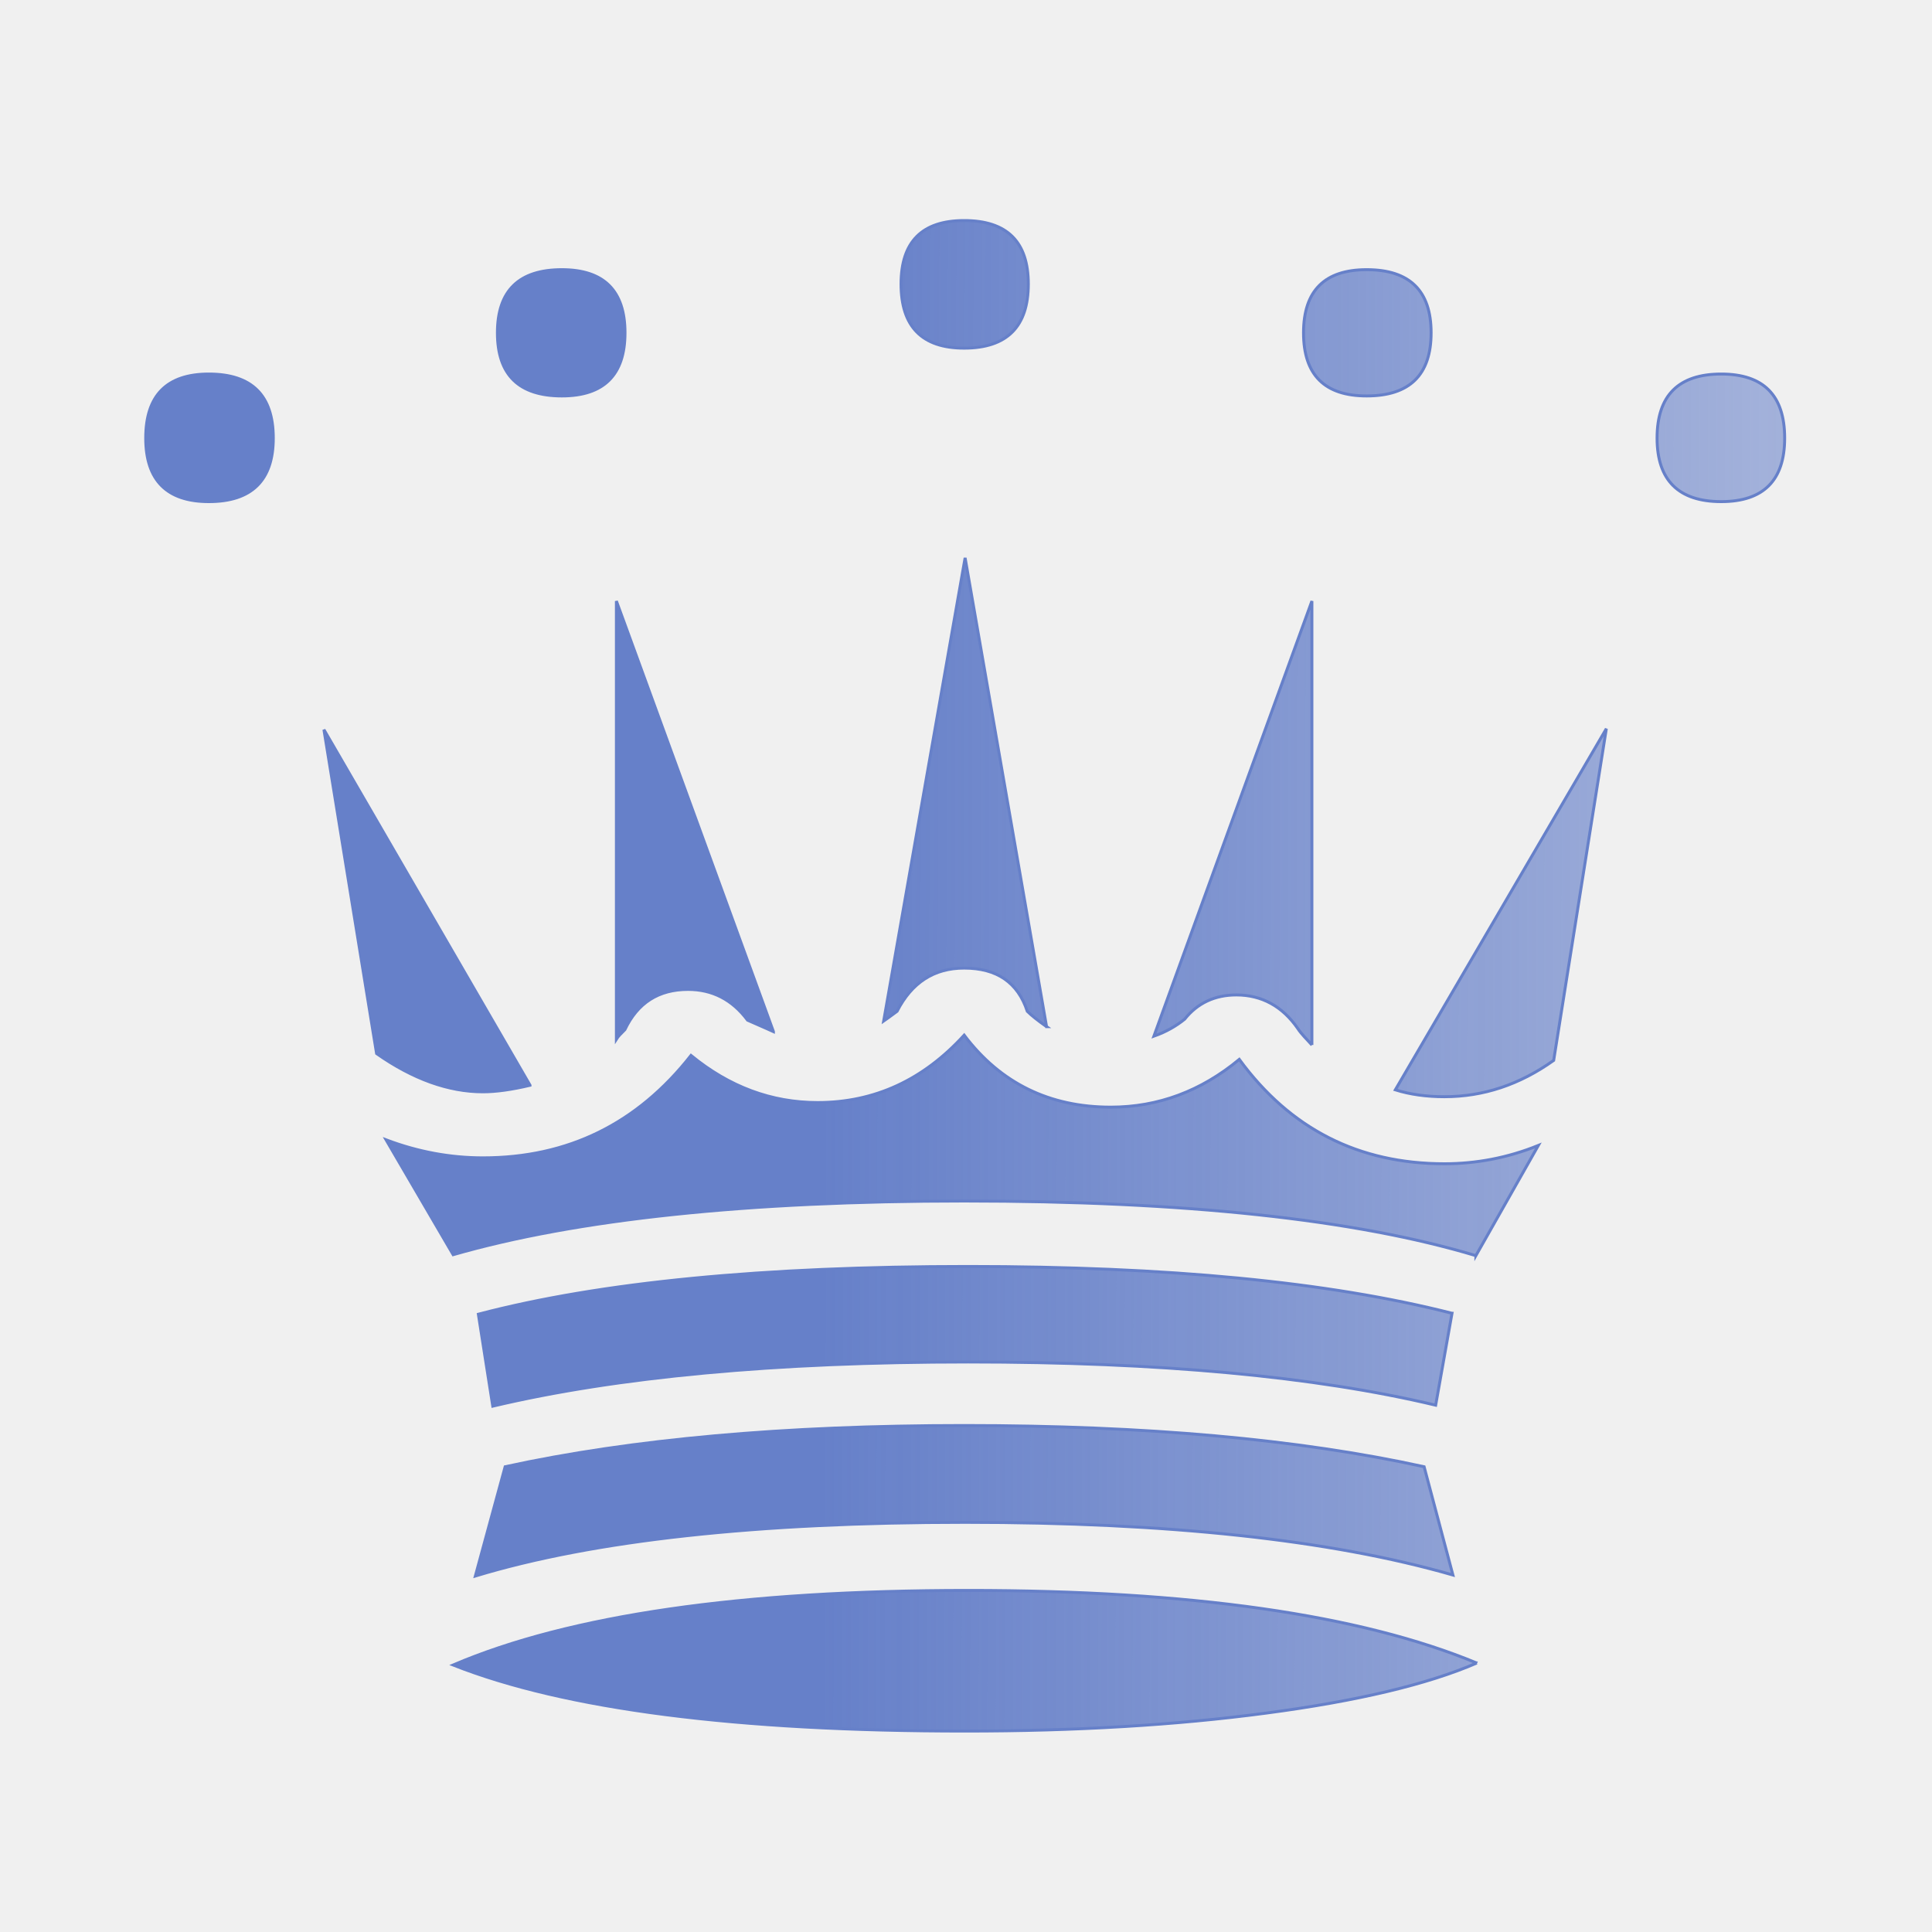
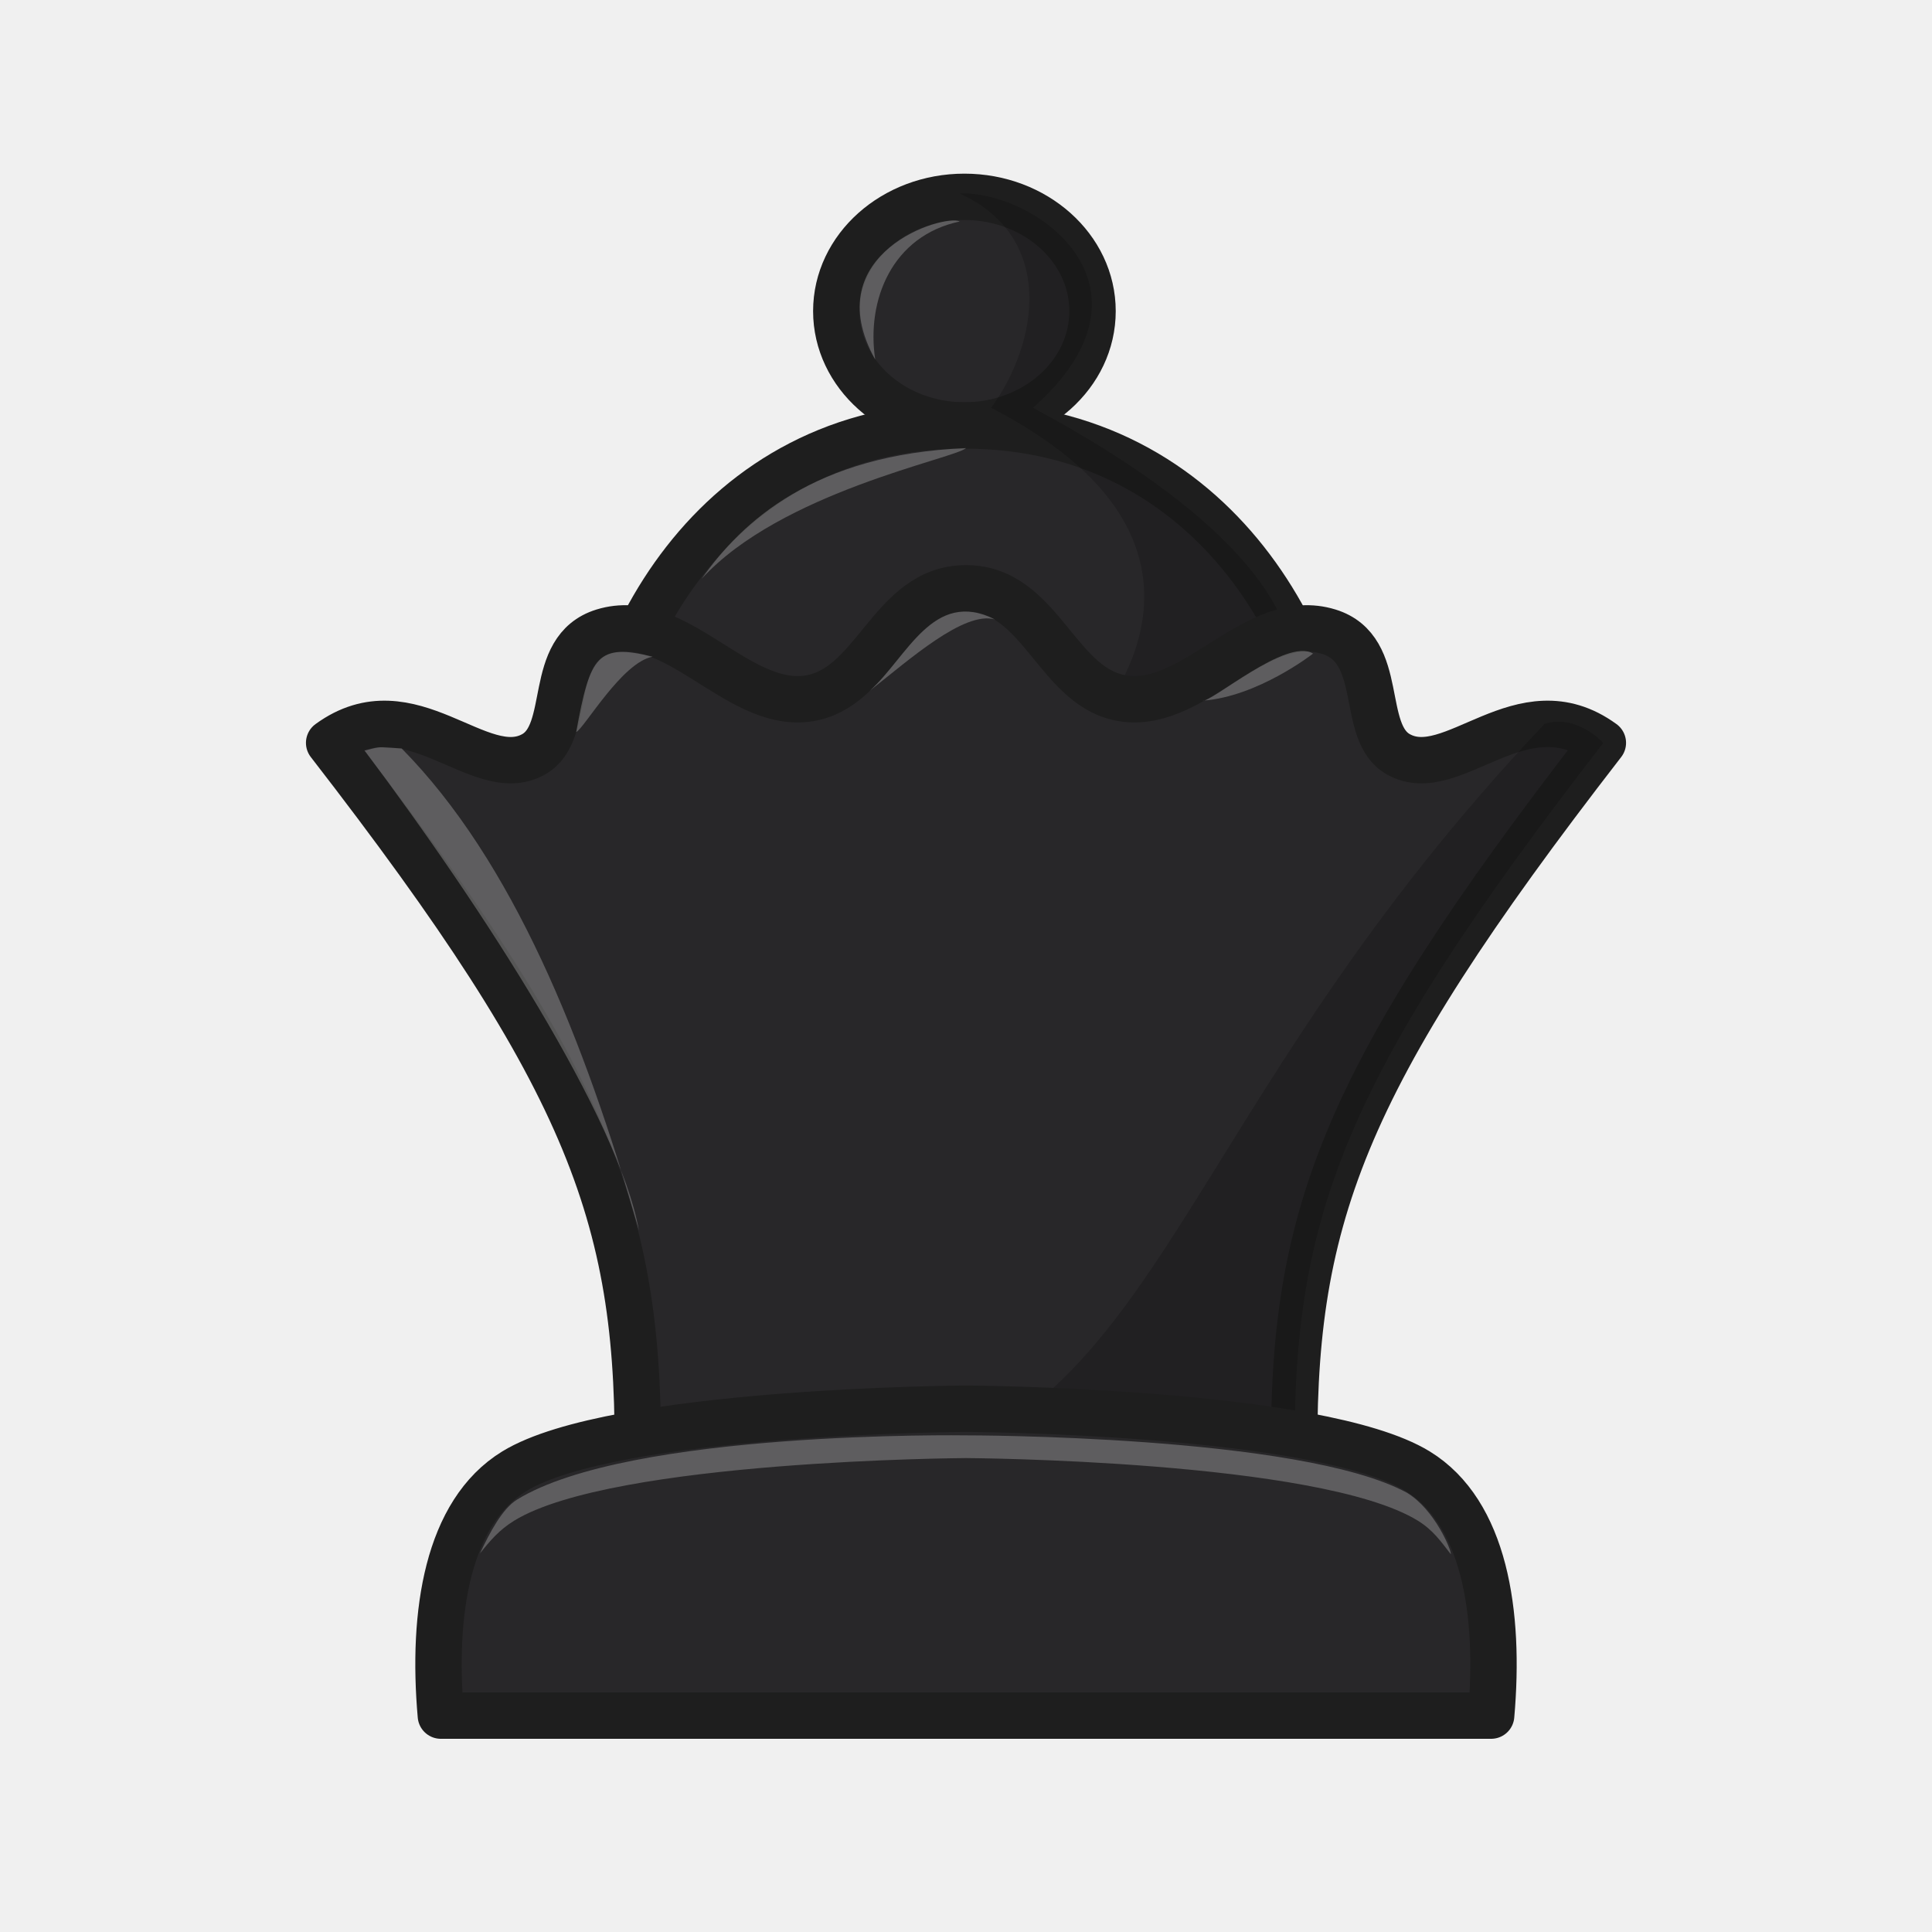
- <svg xmlns="http://www.w3.org/2000/svg" width="177.17" height="177.17" shape-rendering="geometricPrecision" image-rendering="optimizeQuality" fill-rule="evenodd" clip-rule="evenodd" viewBox="0 0 50 50">
-   <defs>
-     <linearGradient id="0" x1="21.253" y1="37.22" x2="77.64" y2="37.35" gradientUnits="userSpaceOnUse">
-       <stop stop-color="#6680C9" />
-       <stop offset="1" stop-color="#6680C9" stop-opacity="0" />
-     </linearGradient>
-   </defs>
-   <g stroke="#6680C9" stroke-width=".076">
-     <path fill="url(#0)" d="m38.22 43.04c-3.02-1.253-7.417-1.88-13.166-1.88-5.876 0-10.312.643-13.327 1.93 2.896 1.143 7.315 1.71 13.25 1.71 2.845 0 5.444-.152 7.798-.466 2.362-.313 4.174-.745 5.444-1.295zm-13.267-34.03c1.109 0 1.66-.559 1.66-1.659 0-1.092-.55-1.643-1.66-1.643-1.092 0-1.634.55-1.634 1.643 0 1.101.542 1.659 1.634 1.659zm12.624 24.977c-3.192-.813-7.366-1.211-12.522-1.211-5.292 0-9.517.406-12.675 1.236l.373 2.379c3.217-.762 7.324-1.143 12.302-1.143 4.944 0 8.975.373 12.1 1.118l.423-2.379zm.618-1.49l1.617-2.853c-.796.322-1.609.474-2.43.474-2.218 0-3.988-.897-5.309-2.701-.991.821-2.1 1.236-3.327 1.236-1.583 0-2.853-.618-3.793-1.863-1.058 1.16-2.32 1.744-3.793 1.744-1.194 0-2.286-.406-3.277-1.219-1.389 1.77-3.183 2.65-5.385 2.65-.838 0-1.676-.152-2.506-.466l1.736 2.972c3.209-.923 7.62-1.389 13.225-1.389 5.706 0 10.118.474 13.242 1.414zm-11.11-5.927l-2.108-12.133-2.108 11.989c.051-.034.161-.119.347-.254.381-.745.957-1.118 1.736-1.118.847 0 1.389.372 1.634 1.118.102.102.271.237.5.398zm6.867.474v-11.489l-4.089 11.261c.313-.11.576-.262.796-.44.33-.415.779-.627 1.338-.627.66 0 1.194.296 1.592.872.042.068.102.136.169.212.068.076.136.144.195.212zm-13.936-.347l-4.064-11.142v11.337c.042-.068.119-.144.22-.245.33-.694.872-1.041 1.634-1.041.627 0 1.143.262 1.541.796.449.195.669.296.669.296zm-6.299 1.389l-5.334-9.203 1.363 8.382c.94.66 1.863.991 2.752.991.347 0 .754-.059 1.219-.169zm22.394.119c.381.119.804.178 1.27.178 1.01 0 1.947-.313 2.828-.94l1.363-8.585-5.461 9.347zm1.49 12.556l-.745-2.802c-3.243-.711-7.205-1.067-11.904-1.067-4.648 0-8.611.356-11.879 1.067l-.771 2.828c3.073-.931 7.298-1.389 12.675-1.389 5.241 0 9.449.449 12.624 1.363zm-23.06-30.514c1.084 0 1.634-.542 1.634-1.634 0-1.092-.55-1.634-1.634-1.634-1.109 0-1.668.542-1.668 1.634 0 1.092.559 1.634 1.668 1.634zm20.828 0c1.109 0 1.668-.542 1.668-1.634 0-1.092-.559-1.634-1.668-1.634-1.084 0-1.634.542-1.634 1.634 0 1.092.55 1.634 1.634 1.634zm-29.964 2.735c1.109 0 1.668-.55 1.668-1.643 0-1.109-.559-1.659-1.668-1.659-1.084 0-1.634.55-1.634 1.659 0 1.092.55 1.643 1.634 1.643zm39.14 0c1.092 0 1.642-.55 1.642-1.643 0-1.109-.55-1.659-1.642-1.659-1.101 0-1.66.55-1.66 1.659 0 1.092.559 1.643 1.66 1.643z" />
-   </g>
+ <svg xmlns="http://www.w3.org/2000/svg" width="50mm" height="50mm" clip-rule="evenodd" fill-rule="evenodd" image-rendering="optimizeQuality" shape-rendering="geometricPrecision" text-rendering="geometricPrecision" version="1.1" viewBox="0 0 50 50">
+   <path d="m24.959 5.094a2.958 3.316 90 0 0-3.316 2.958 2.958 3.316 90 0 0 3.316 2.958 2.958 3.316 90 0 0 3.316-2.958 2.958 3.316 90 0 0-3.316-2.958z" style="clip-rule:evenodd;fill-rule:evenodd;fill:#282729;image-rendering:optimizeQuality;paint-order:normal;shape-rendering:geometricPrecision;stroke-linecap:round;stroke-linejoin:round;stroke-width:1.2;stroke:#1e1e1e" />
+   <path d="m24.836 5.732c-0.376-0.21-3.724 0.806-2.185 3.575-0.235-1.545 0.438-3.203 2.185-3.575z" style="clip-rule:evenodd;fill-rule:evenodd;fill:#ffffff;image-rendering:optimizeQuality;opacity:.25;shape-rendering:geometricPrecision" />
+   <path d="m24.959 11.011c-6.507 0-9.595 5.884-9.595 10.358h19.263c1.99e-4 -4.474-3.161-10.358-9.668-10.358z" style="fill:#282729;paint-order:normal;stroke-linecap:round;stroke-linejoin:round;stroke-width:1.2;stroke:#1e1e1e" />
+   <path d="m18.161 14.977c1.042-1.478 2.92-3.22 6.84-3.38-0.311 0.277-4.789 1.137-6.84 3.38z" style="clip-rule:evenodd;fill-rule:evenodd;fill:#ffffff;image-rendering:optimizeQuality;opacity:.25;shape-rendering:geometricPrecision" />
+   <path d="m24.836 5.007s0.046 0.238-1e-4 0c2.48 1.129 2.05 3.847 0.817 5.547 7.354 3.804 2.212 8.669 2.212 8.668h2.701c1.762 1.287 7.209-2.741-3.835-8.669 3.528-3.115 0.096-5.607-1.895-5.547z" style="clip-rule:evenodd;fill-rule:evenodd;image-rendering:optimizeQuality;opacity:.18;shape-rendering:geometricPrecision" />
+   <path d="m25 15.225c-1.971 0-2.348 2.649-4.137 2.859-1.821 0.214-3.382-2.311-5.25-1.736-1.494 0.46-0.778 2.6-1.805 3.175-1.402 0.785-3.184-1.832-5.29-0.298 6.839 8.829 8.086 12.377 7.983 18.819l16.998-9.9e-5c-0.103-6.443 1.145-9.99 7.983-18.819-2.106-1.534-3.888 1.083-5.29 0.298-1.027-0.575-0.311-2.715-1.805-3.175-1.869-0.575-3.429 1.95-5.251 1.736-1.788-0.21-2.166-2.859-4.136-2.859z" style="clip-rule:evenodd;fill-rule:evenodd;fill:#282729;image-rendering:optimizeQuality;shape-rendering:geometricPrecision;stroke-linecap:round;stroke-linejoin:round;stroke-width:1.2;stroke:#1e1e1e" />
+   <path d="m9.895 19.34c-0.136-0.01-0.331 0.056-0.459 0.085 3.082 4.1 6.575 9.537 7.099 12.417-1.406-4.932-3.266-9.562-6.14-12.472z" style="clip-rule:evenodd;fill-rule:evenodd;fill:#ffffff;image-rendering:optimizeQuality;opacity:.25;shape-rendering:geometricPrecision" />
+   <path d="m39.974 18.735c-9.485 10.003-9.924 17.985-16.941 19.31h10.476c-0.103-6.443 1.145-9.991 7.983-18.819 0 0-0.688-0.756-1.518-0.491z" style="clip-rule:evenodd;fill-rule:evenodd;image-rendering:optimizeQuality;opacity:.18;shape-rendering:geometricPrecision" />
+   <path d="m14.912 18.945c0.203-0.088 1.184-1.808 1.98-1.95-1.42-0.346-1.619-0.046-1.98 1.95z" style="fill:#ffffff;opacity:.25" />
+   <path d="m22.511 17.876c0.953-0.847 1.633-2.655 3.238-1.845-0.797-0.229-2.215 1.04-3.238 1.845z" style="fill:#ffffff;opacity:.25" />
+   <path d="m31.12 18.133c0.21 0.07 2.176-1.642 2.862-1.218 0 0-1.431 1.12-2.862 1.218z" style="fill:#ffffff;opacity:.25" />
+   <path d="m25 36.457s-9.131 0.048-11.691 1.619c-1.727 1.06-2.135 3.651-1.9 6.324l27.182-1e-4c0.235-2.672-0.173-5.263-1.9-6.324-2.56-1.571-11.691-1.619-11.691-1.619z" style="clip-rule:evenodd;fill-rule:evenodd;fill:#282729;image-rendering:optimizeQuality;shape-rendering:geometricPrecision;stroke-linejoin:round;stroke-width:1.2;stroke:#1e1e1e" />
+   <path d="m25 37.147s-8.712-0.137-11.624 1.666c-0.37 0.229-0.699 0.839-0.954 1.39 0.261-0.331 0.502-0.613 0.887-0.849 2.56-1.571 11.691-1.619 11.691-1.619s9.132 0.048 11.692 1.619c0.391 0.24 0.593 0.532 0.856 0.87 0.026-0.076-0.408-1.158-1.144-1.596-2.755-1.492-11.403-1.481-11.403-1.481z" style="clip-rule:evenodd;fill-rule:evenodd;fill:#ffffff;image-rendering:optimizeQuality;opacity:.25;shape-rendering:geometricPrecision" />
</svg>
